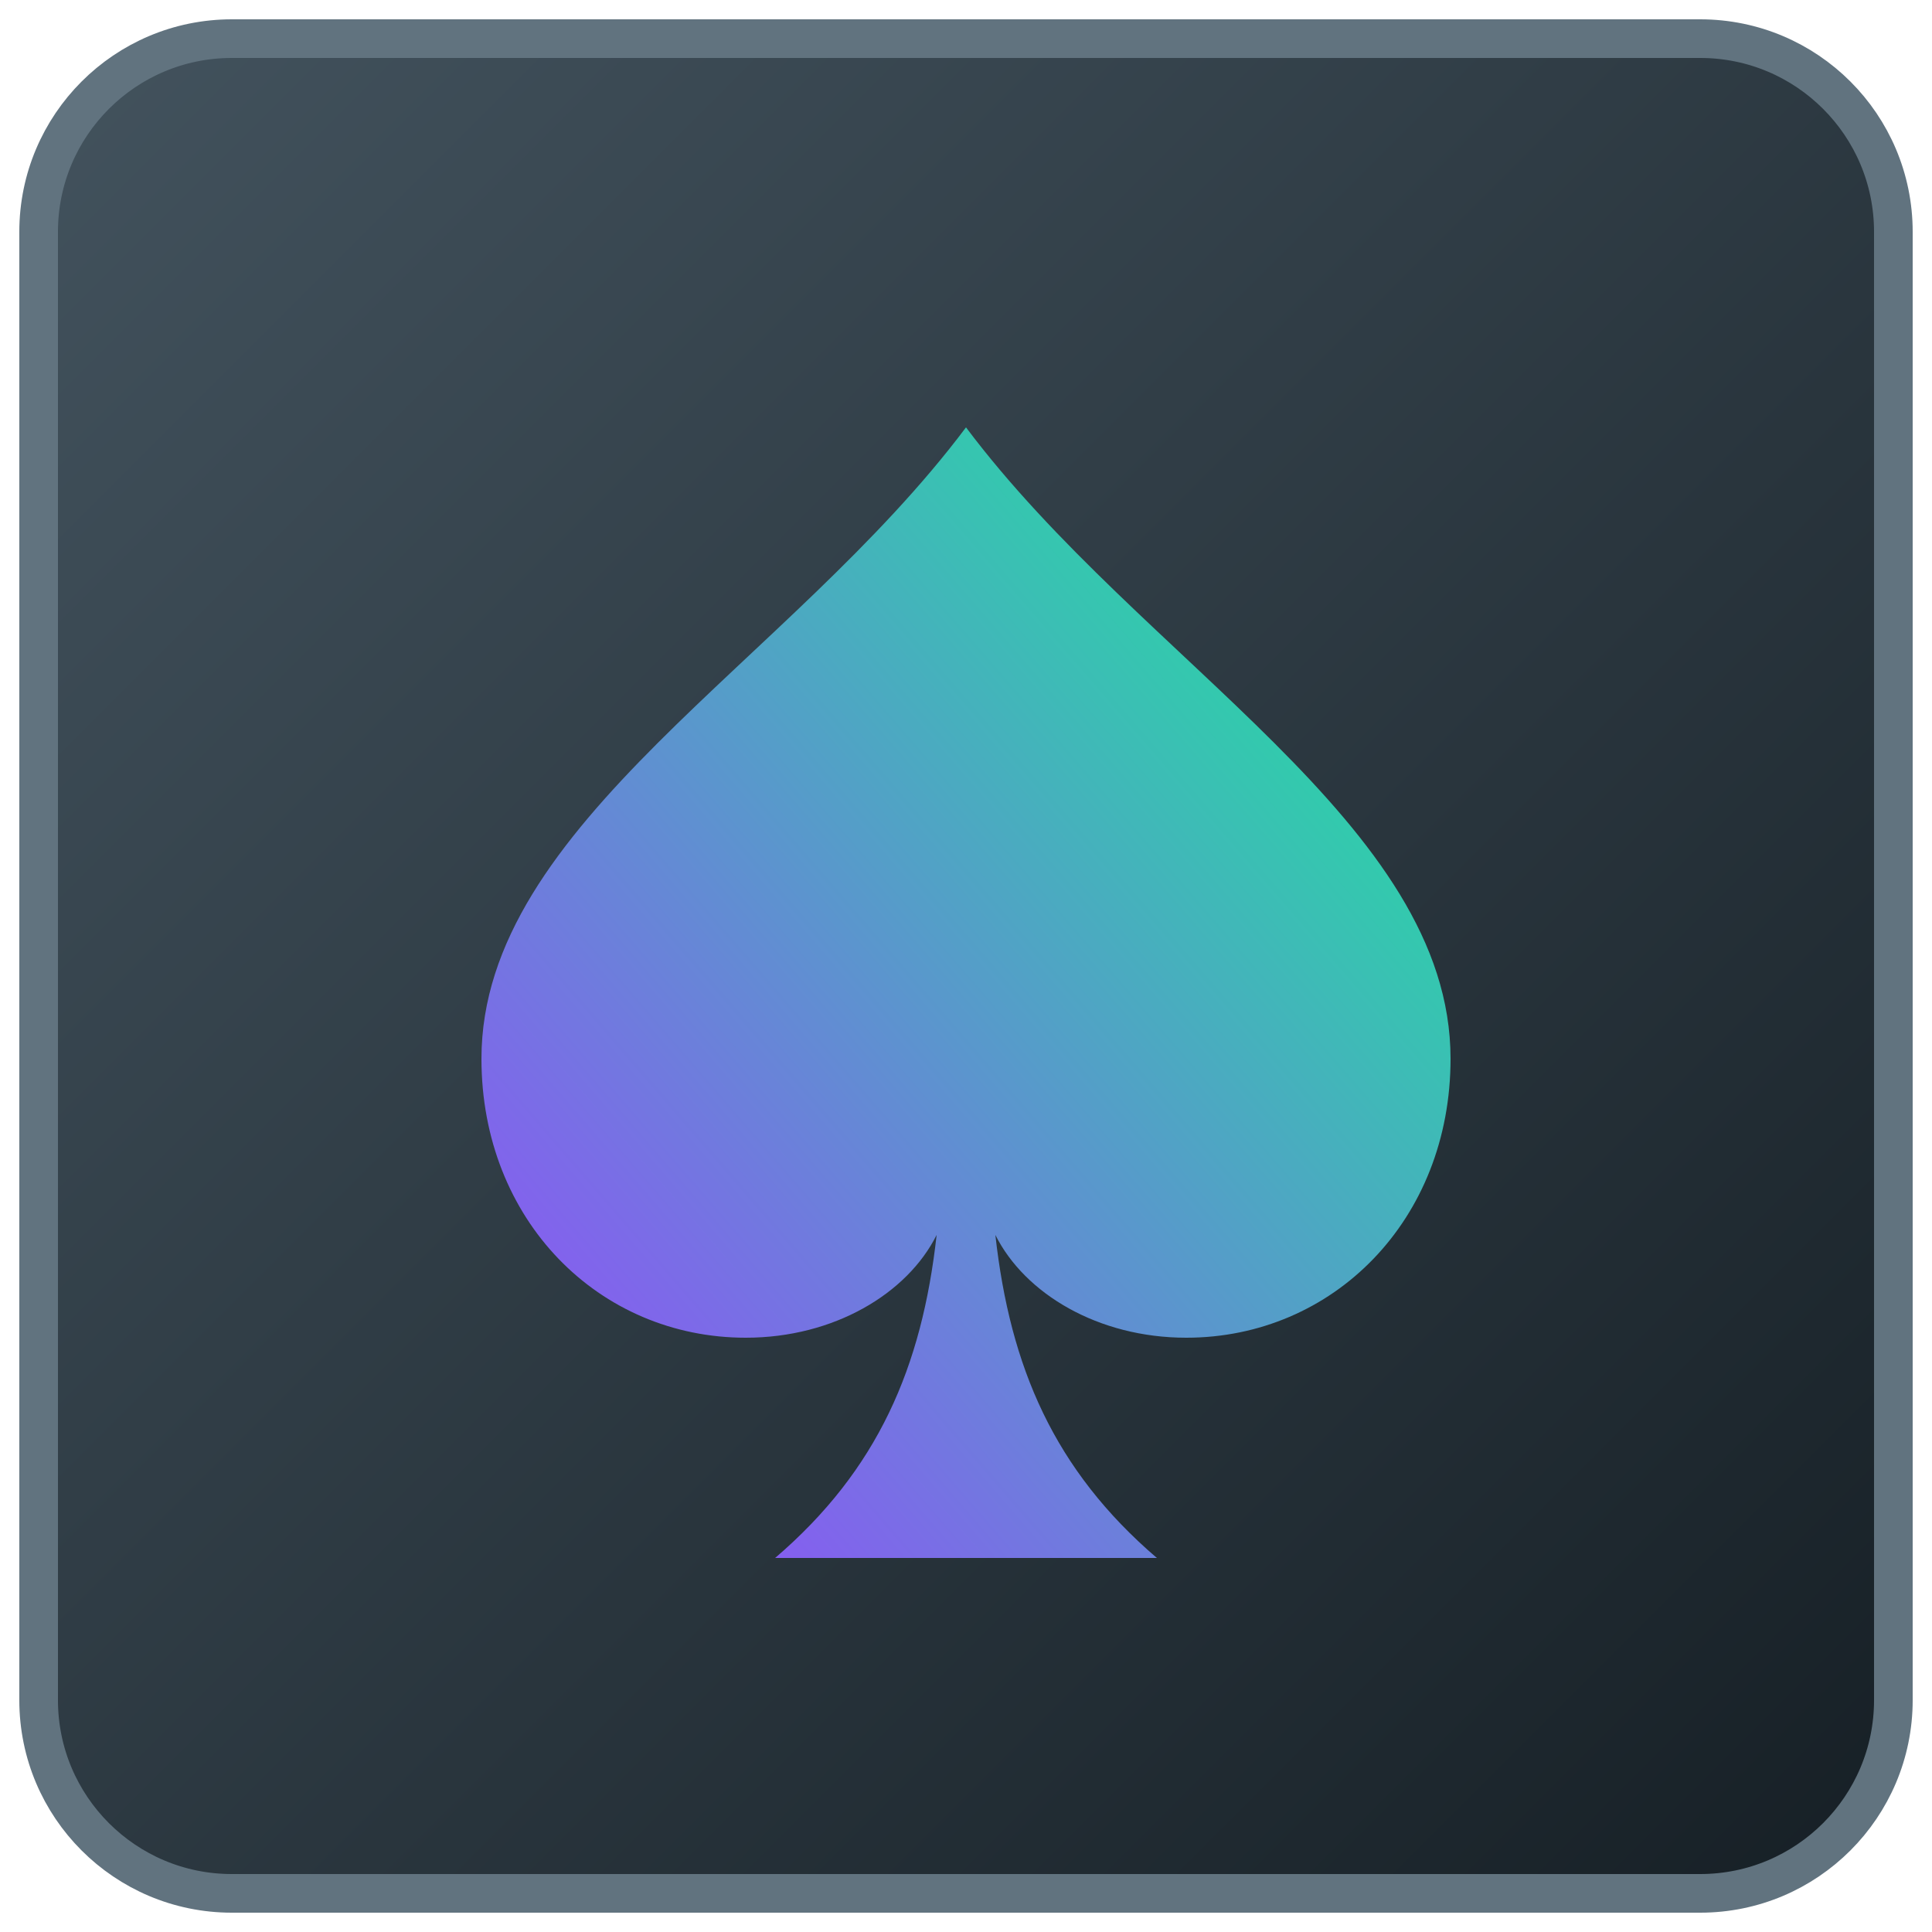
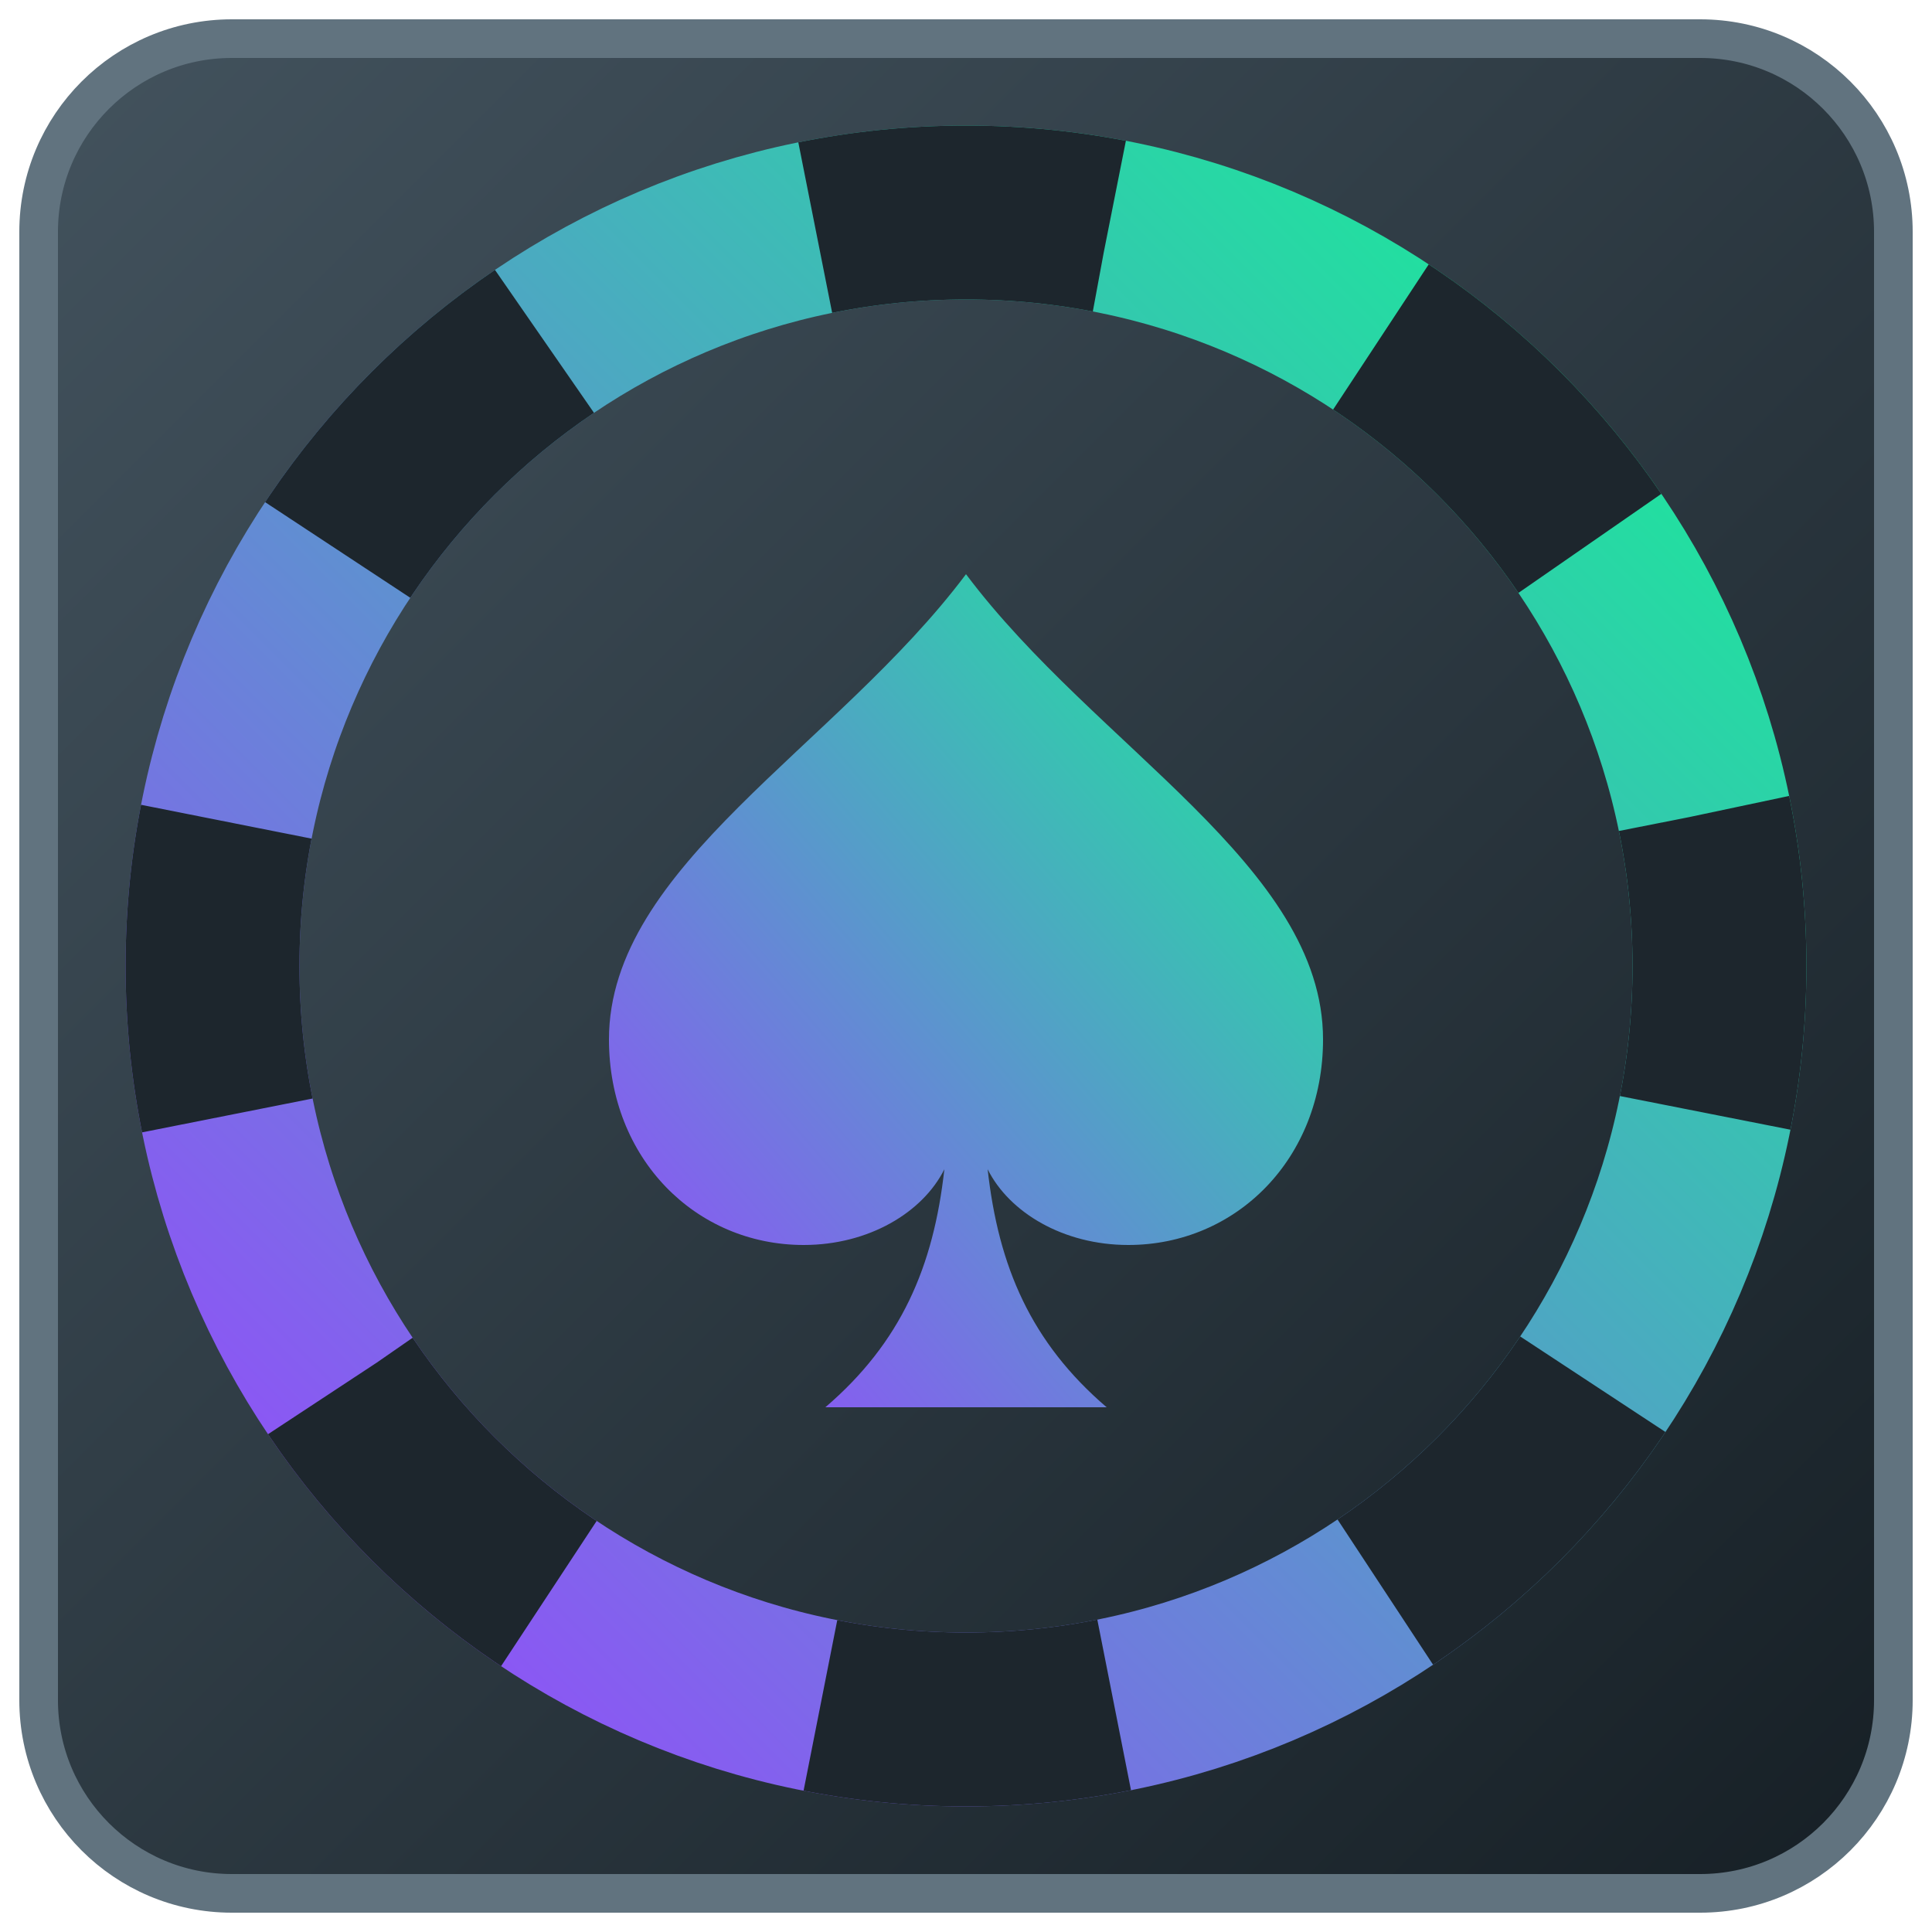
<svg xmlns="http://www.w3.org/2000/svg" viewBox="0 0 100 100" width="100" height="100">
  <defs>
    <linearGradient id="tile" x1="0" y1="0" x2="1" y2="1">
      <stop offset="0" stop-color="#43535e" />
      <stop offset="1" stop-color="#161f25" />
    </linearGradient>
    <linearGradient id="suit" x1="0" y1="1" x2="1" y2="0">
      <stop offset="0" stop-color="#9945FF" />
      <stop offset="1" stop-color="#14F195" />
    </linearGradient>
  </defs>
  <rect x="2" y="2" width="96" height="96" rx="10" fill="url(#tile)" stroke="#61737f" stroke-width="2" />
-   <g transform="translate(50 51) scale(0.76) translate(-50 -50)">
+   <circle cx="50" cy="50" r="39" fill="none" stroke="url(#suit)" stroke-width="9" />
+   <circle cx="50" cy="50" r="39" fill="none" stroke="#1d262d" stroke-width="9" stroke-dasharray="15.3 15.3" stroke-dashoffset="7.65" />
+   <g transform="translate(50 51) scale(0.56) translate(-50 -50)">
    <path fill="url(#suit)" d="M50 12 C 38 28, 17 39, 17 55 C 17 66, 25 74, 35 74 C 41 74, 46 71, 48 67 C 47 76, 44 83, 37 89 L 63 89 C 56 83, 53 76, 52 67 C 54 71, 59 74, 65 74 C 75 74, 83 66, 83 55 C 83 39, 62 28, 50 12 Z" />
  </g>
</svg>
